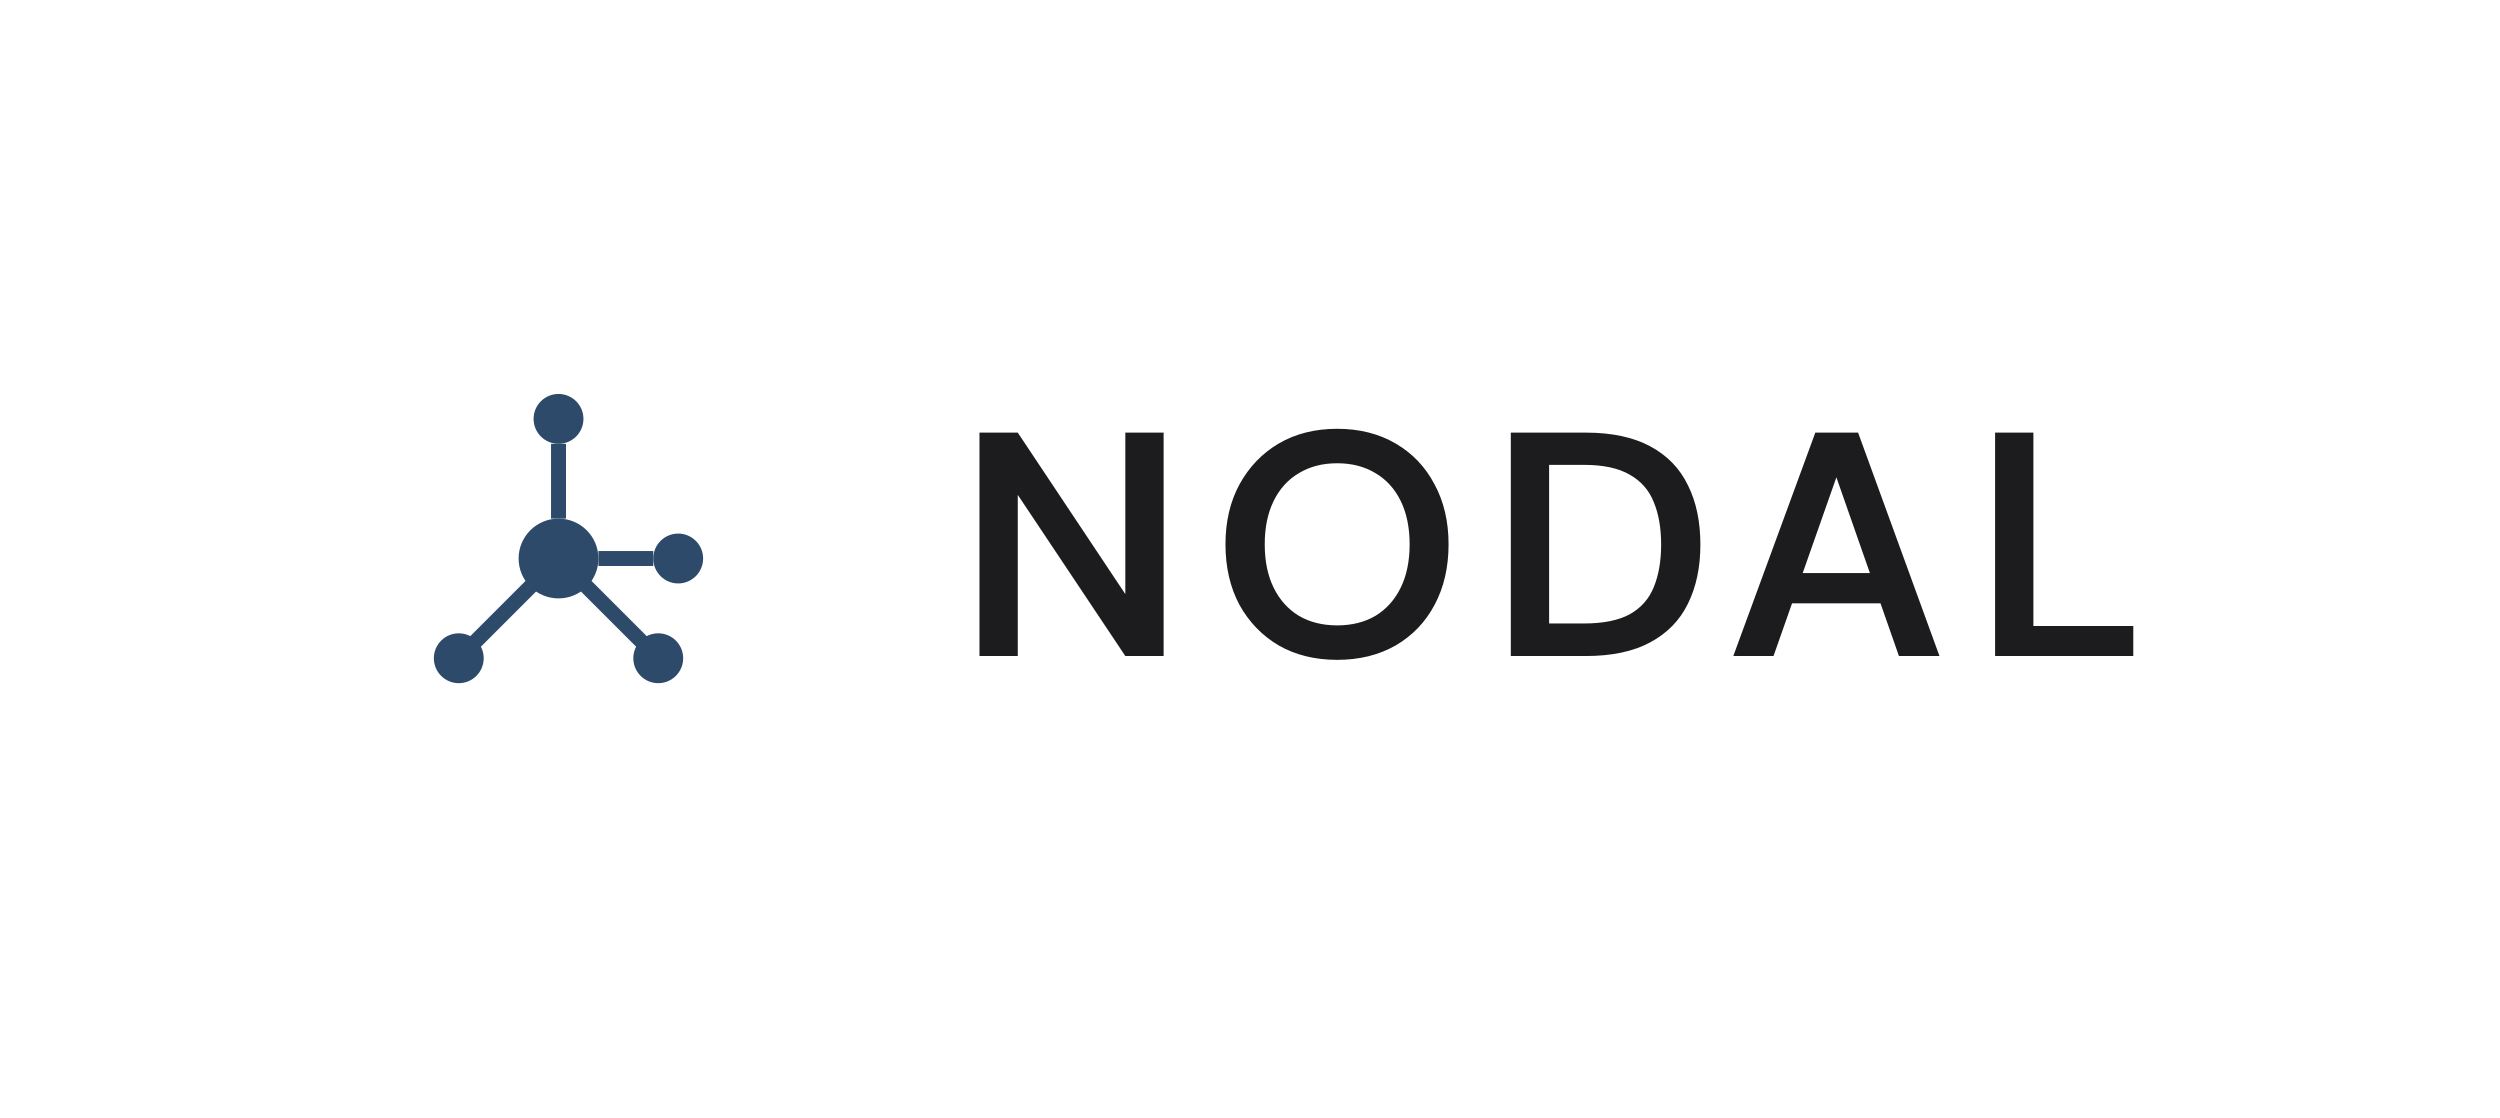
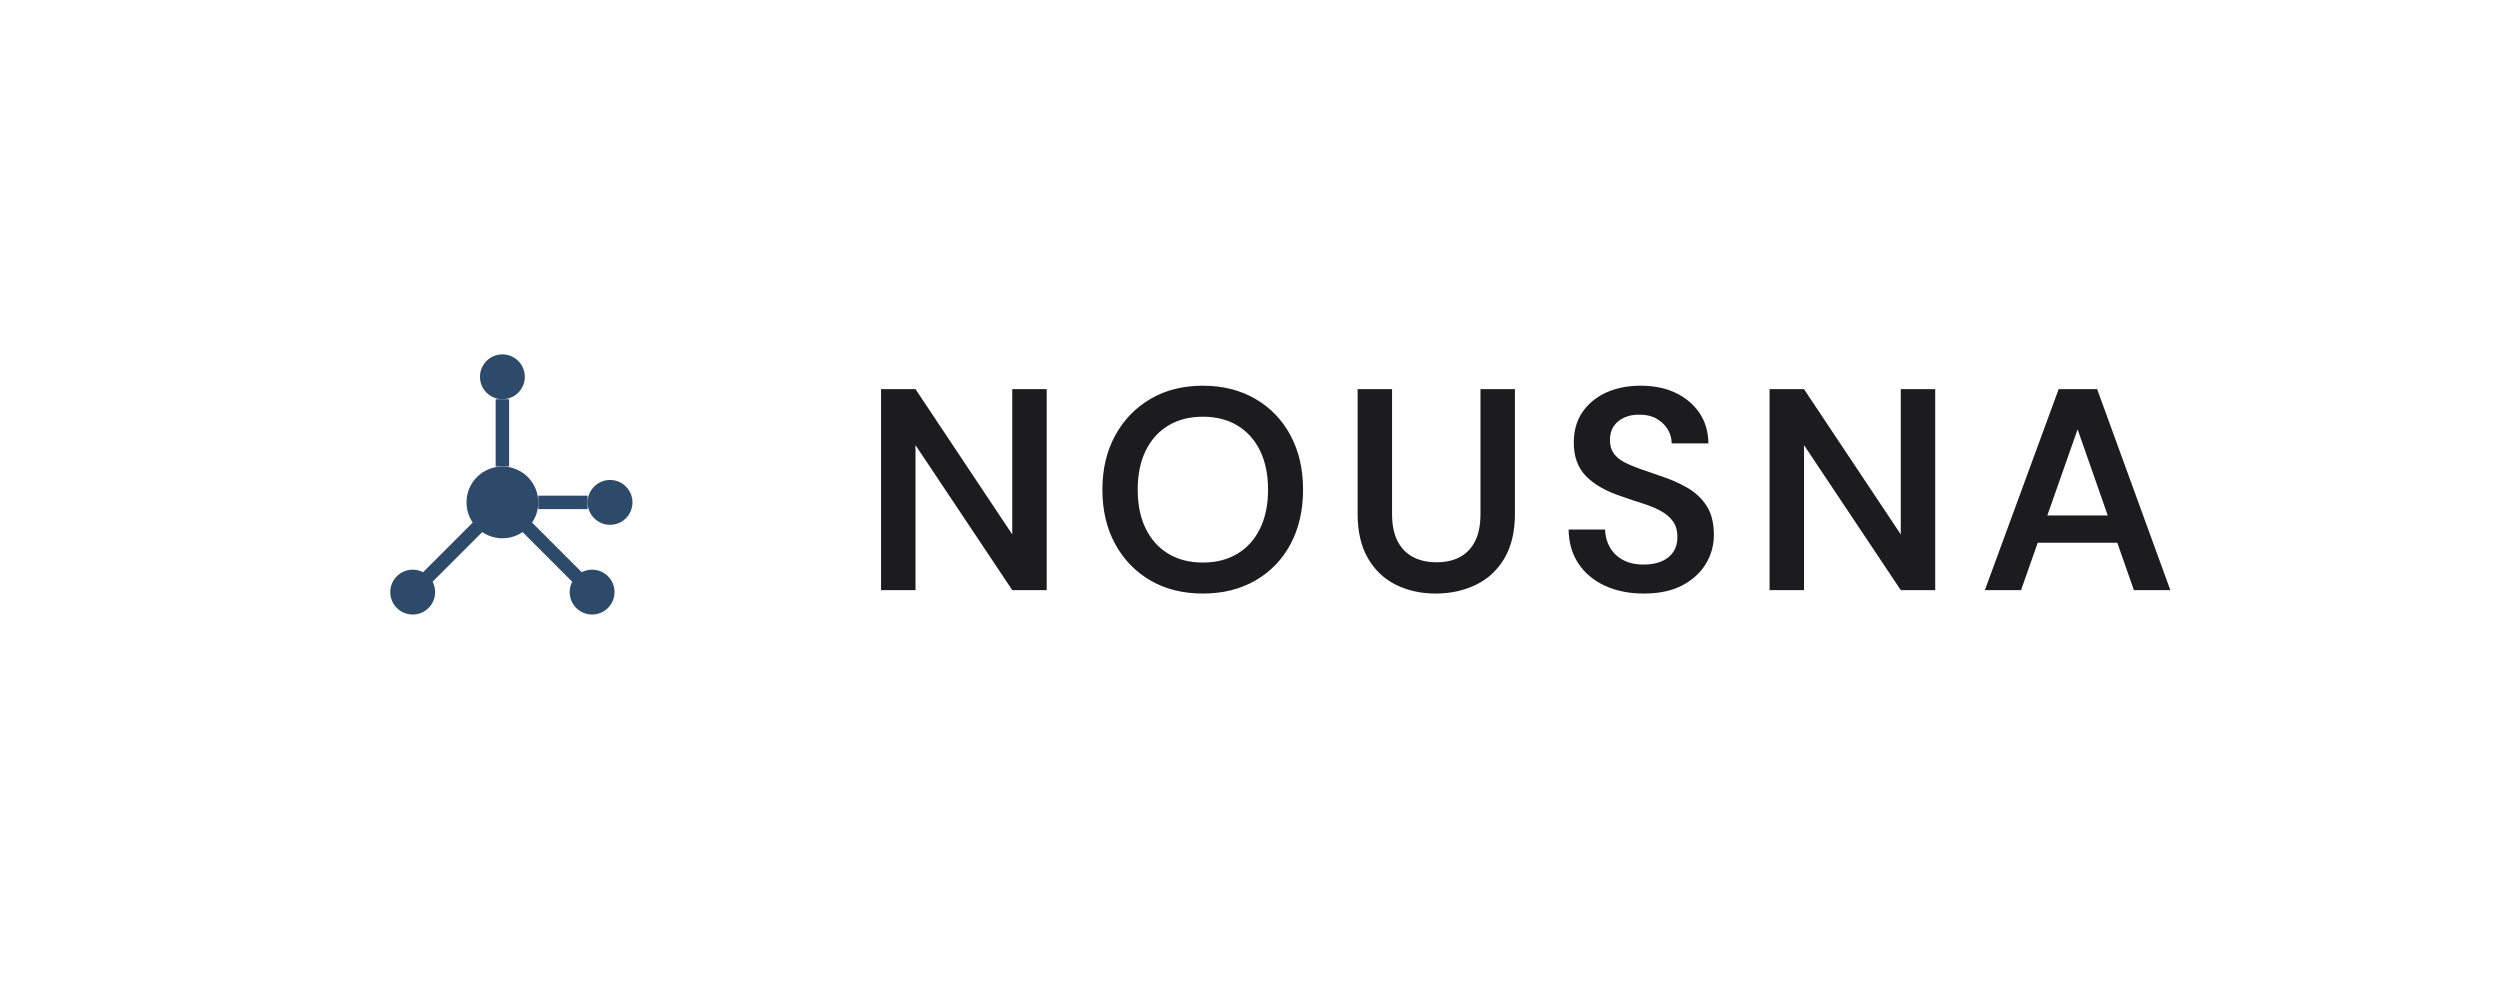
- <svg xmlns="http://www.w3.org/2000/svg" width="188" height="84" viewBox="0 0 188 84" fill="none">
+ <svg xmlns="http://www.w3.org/2000/svg" width="209" height="84" viewBox="0 0 209 84" fill="none">
  <path d="M42 45C43.657 45 45 43.657 45 42C45 40.343 43.657 39 42 39C40.343 39 39 40.343 39 42C39 43.657 40.343 45 42 45Z" fill="#2D4A6B" />
  <path d="M42 33.375C43.035 33.375 43.875 32.535 43.875 31.5C43.875 30.465 43.035 29.625 42 29.625C40.965 29.625 40.125 30.465 40.125 31.5C40.125 32.535 40.965 33.375 42 33.375Z" fill="#2D4A6B" />
  <path d="M42 33.375V39" stroke="#2D4A6B" stroke-width="1.125" />
  <path d="M51 43.875C52.035 43.875 52.875 43.035 52.875 42C52.875 40.965 52.035 40.125 51 40.125C49.965 40.125 49.125 40.965 49.125 42C49.125 43.035 49.965 43.875 51 43.875Z" fill="#2D4A6B" />
  <path d="M49.125 42H45" stroke="#2D4A6B" stroke-width="1.125" />
  <path d="M34.5 51.375C35.535 51.375 36.375 50.535 36.375 49.5C36.375 48.465 35.535 47.625 34.5 47.625C33.465 47.625 32.625 48.465 32.625 49.5C32.625 50.535 33.465 51.375 34.5 51.375Z" fill="#2D4A6B" />
  <path d="M35.625 48.375L40.125 43.875" stroke="#2D4A6B" stroke-width="1.125" />
  <path d="M49.5 51.375C50.535 51.375 51.375 50.535 51.375 49.5C51.375 48.465 50.535 47.625 49.5 47.625C48.465 47.625 47.625 48.465 47.625 49.5C47.625 50.535 48.465 51.375 49.5 51.375Z" fill="#2D4A6B" />
  <path d="M48.375 48.375L43.875 43.875" stroke="#2D4A6B" stroke-width="1.125" />
-   <path d="M73.656 49.333V32.533H76.536L84.624 44.677V32.533H87.504V49.333H84.624L76.536 37.213V49.333H73.656ZM100.556 49.621C98.892 49.621 97.428 49.261 96.164 48.541C94.916 47.805 93.932 46.789 93.212 45.493C92.508 44.181 92.156 42.661 92.156 40.933C92.156 39.221 92.508 37.717 93.212 36.421C93.932 35.109 94.916 34.085 96.164 33.349C97.428 32.613 98.892 32.245 100.556 32.245C102.22 32.245 103.684 32.613 104.948 33.349C106.212 34.085 107.188 35.109 107.876 36.421C108.58 37.717 108.932 39.221 108.932 40.933C108.932 42.661 108.58 44.181 107.876 45.493C107.188 46.789 106.212 47.805 104.948 48.541C103.684 49.261 102.22 49.621 100.556 49.621ZM100.556 47.029C101.66 47.029 102.62 46.789 103.436 46.309C104.252 45.813 104.884 45.109 105.332 44.197C105.78 43.285 106.004 42.197 106.004 40.933C106.004 39.669 105.78 38.581 105.332 37.669C104.884 36.757 104.252 36.061 103.436 35.581C102.62 35.085 101.66 34.837 100.556 34.837C99.452 34.837 98.492 35.085 97.676 35.581C96.86 36.061 96.228 36.757 95.78 37.669C95.332 38.581 95.108 39.669 95.108 40.933C95.108 42.197 95.332 43.285 95.78 44.197C96.228 45.109 96.86 45.813 97.676 46.309C98.492 46.789 99.452 47.029 100.556 47.029ZM113.613 49.333V32.533H119.253C121.205 32.533 122.821 32.877 124.101 33.565C125.381 34.253 126.325 35.229 126.933 36.493C127.557 37.741 127.869 39.229 127.869 40.957C127.869 42.653 127.557 44.133 126.933 45.397C126.325 46.645 125.381 47.613 124.101 48.301C122.837 48.989 121.221 49.333 119.253 49.333H113.613ZM116.493 46.885H119.109C120.565 46.885 121.717 46.653 122.565 46.189C123.413 45.709 124.013 45.029 124.365 44.149C124.733 43.253 124.917 42.189 124.917 40.957C124.917 39.709 124.733 38.645 124.365 37.765C124.013 36.869 123.413 36.181 122.565 35.701C121.717 35.205 120.565 34.957 119.109 34.957H116.493V46.885ZM130.344 49.333L136.512 32.533H139.728L145.848 49.333H142.8L138.096 35.893L133.368 49.333H130.344ZM133.08 45.373L133.872 43.093H142.128L142.896 45.373H133.08ZM150.031 49.333V32.533H152.911V47.077H160.423V49.333H150.031Z" fill="#1C1C1E" />
+   <path d="M73.656 49.333V32.533H76.536L84.624 44.677V32.533H87.504V49.333H84.624L76.536 37.213V49.333Z M100.56 49.621Q98.064 49.621 96.18 48.529Q94.296 47.437 93.228 45.481Q92.16 43.525 92.16 40.933Q92.16 38.365 93.228 36.409Q94.296 34.453 96.18 33.349Q98.064 32.245 100.56 32.245Q103.056 32.245 104.952 33.349Q106.848 34.453 107.892 36.409Q108.936 38.365 108.936 40.933Q108.936 43.525 107.892 45.481Q106.848 47.437 104.952 48.529Q103.056 49.621 100.56 49.621ZM100.56 47.029Q102.216 47.029 103.44 46.297Q104.664 45.565 105.336 44.197Q106.008 42.829 106.008 40.933Q106.008 39.037 105.336 37.669Q104.664 36.301 103.44 35.569Q102.216 34.837 100.56 34.837Q98.904 34.837 97.68 35.569Q96.456 36.301 95.784 37.669Q95.112 39.037 95.112 40.933Q95.112 42.829 95.784 44.197Q96.456 45.565 97.68 46.297Q98.904 47.029 100.56 47.029Z M120.024 49.621Q118.2 49.621 116.724 48.901Q115.248 48.181 114.372 46.693Q113.496 45.205 113.496 42.949V32.533H116.376V42.973Q116.376 44.341 116.832 45.229Q117.288 46.117 118.116 46.561Q118.944 47.005 120.096 47.005Q121.248 47.005 122.064 46.561Q122.88 46.117 123.324 45.229Q123.768 44.341 123.768 42.973V32.533H126.648V42.949Q126.648 45.205 125.76 46.693Q124.872 48.181 123.36 48.901Q121.848 49.621 120.024 49.621Z M137.424 49.621Q135.6 49.621 134.184 48.973Q132.768 48.325 131.964 47.125Q131.16 45.925 131.136 44.269H134.184Q134.208 45.109 134.592 45.769Q134.976 46.429 135.684 46.813Q136.392 47.197 137.4 47.197Q138.288 47.197 138.924 46.921Q139.56 46.645 139.896 46.129Q140.232 45.613 140.232 44.917Q140.232 44.101 139.86 43.585Q139.488 43.069 138.828 42.709Q138.168 42.349 137.316 42.085Q136.464 41.821 135.528 41.485Q133.584 40.837 132.576 39.793Q131.568 38.749 131.568 36.997Q131.568 35.533 132.276 34.477Q132.984 33.421 134.244 32.833Q135.504 32.245 137.16 32.245Q138.84 32.245 140.088 32.845Q141.336 33.445 142.068 34.513Q142.8 35.581 142.824 37.069H139.752Q139.752 36.445 139.428 35.905Q139.104 35.365 138.516 35.017Q137.928 34.669 137.112 34.669Q136.392 34.645 135.816 34.897Q135.24 35.149 134.916 35.617Q134.592 36.085 134.592 36.781Q134.592 37.453 134.904 37.897Q135.216 38.341 135.792 38.641Q136.368 38.941 137.124 39.205Q137.88 39.469 138.792 39.781Q140.04 40.189 141.06 40.777Q142.08 41.365 142.68 42.301Q143.28 43.237 143.28 44.725Q143.28 46.021 142.608 47.137Q141.936 48.253 140.64 48.937Q139.344 49.621 137.424 49.621Z M147.936 49.333V32.533H150.816L158.904 44.677V32.533H161.784V49.333H158.904L150.816 37.213V49.333Z M165.936 49.333 172.104 32.533H175.32L181.44 49.333H178.392L173.688 35.893L168.96 49.333ZM168.672 45.373 169.464 43.093H177.72L178.488 45.373Z" fill="#1C1C1E" />
</svg>
